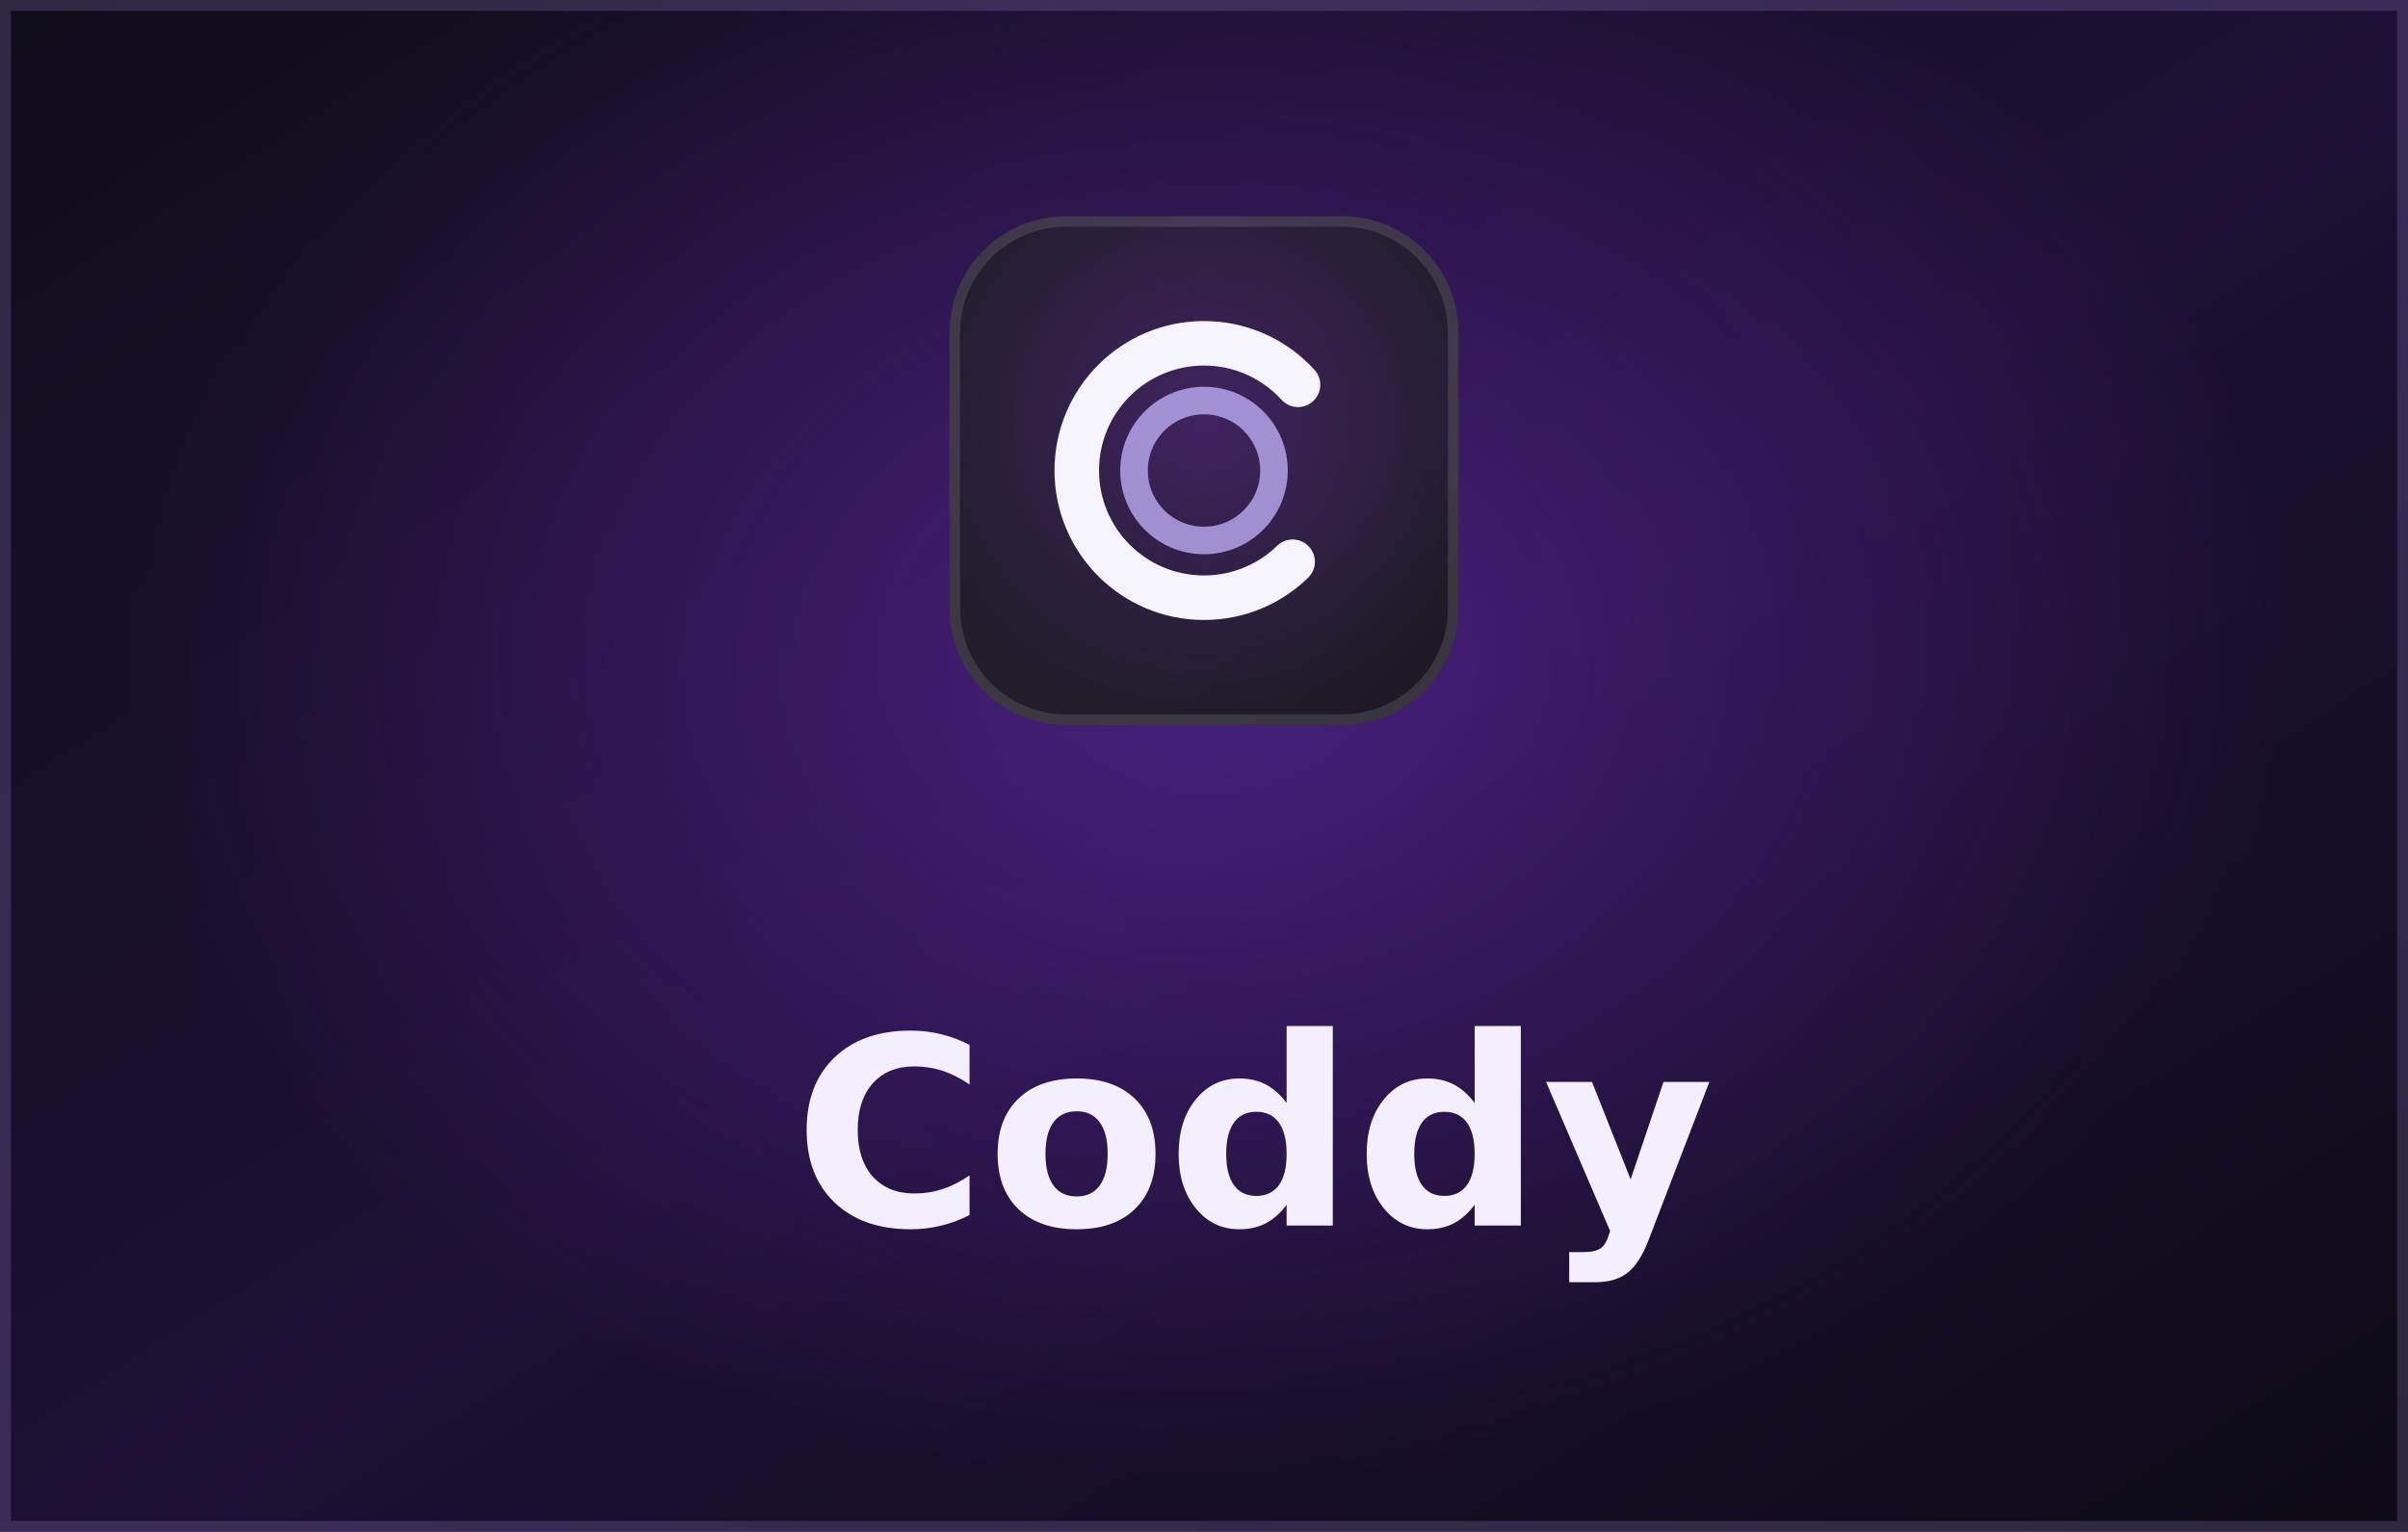
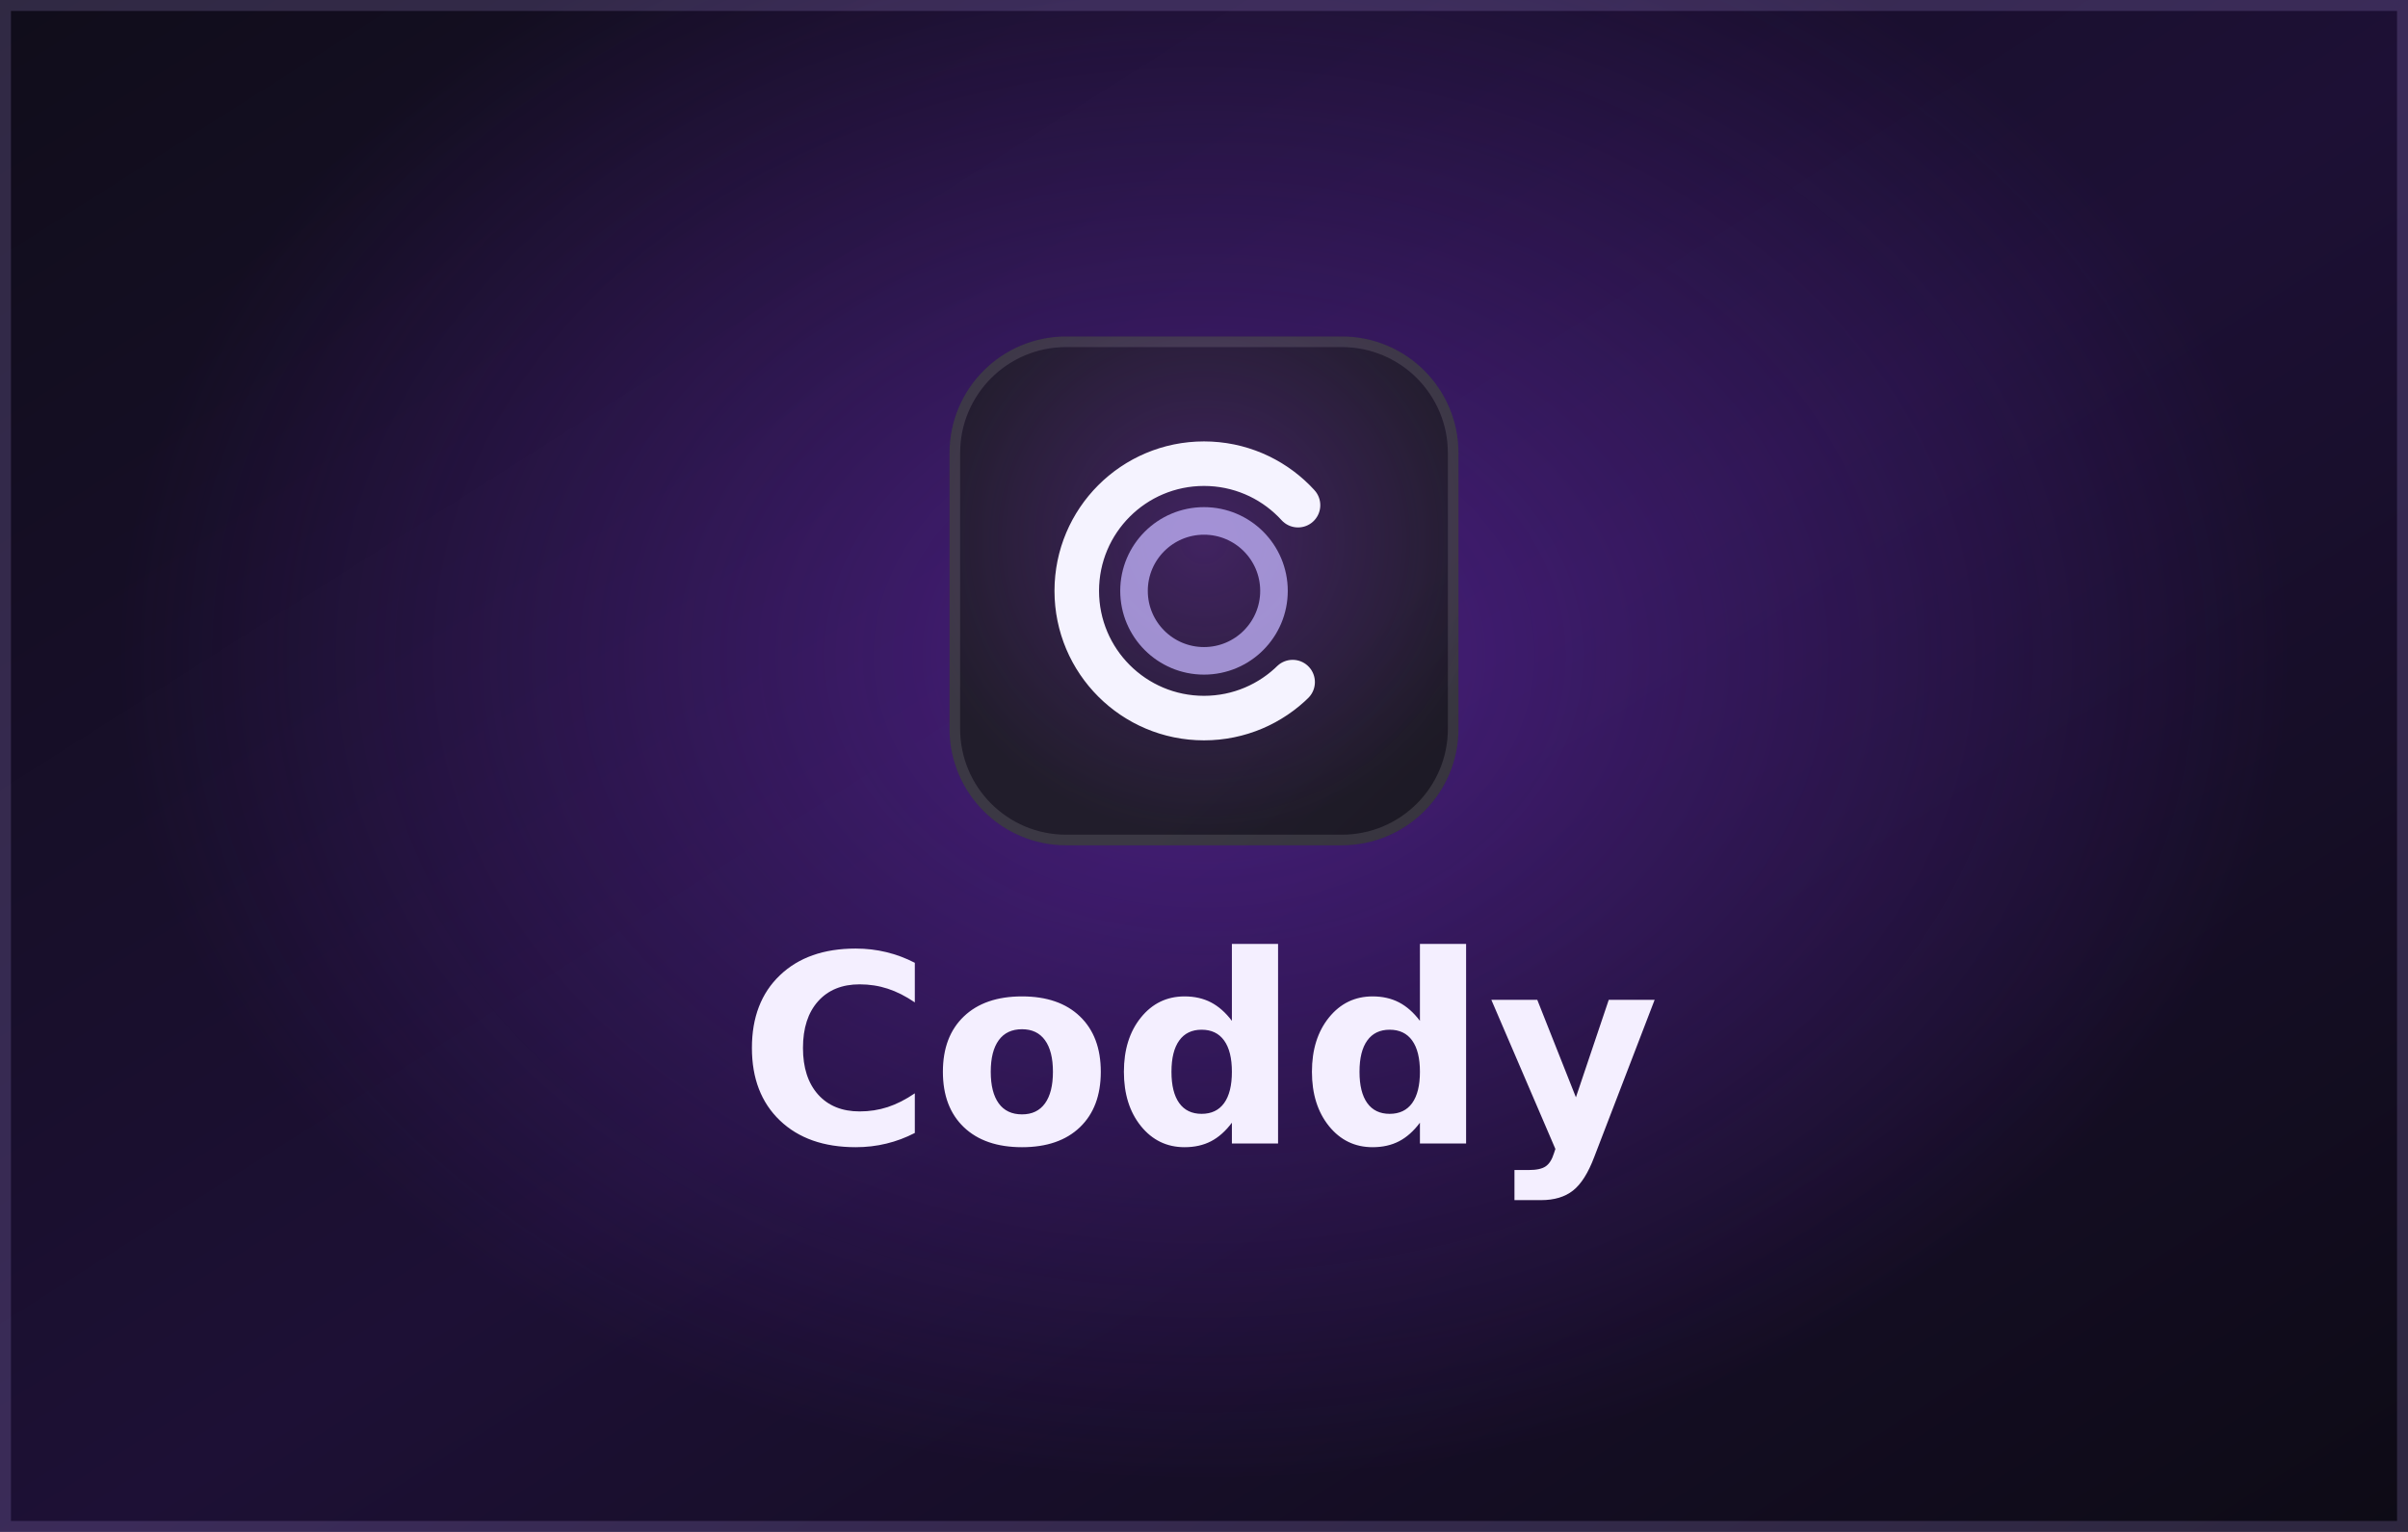
<svg xmlns="http://www.w3.org/2000/svg" width="440" height="280" viewBox="0 0 440 280" role="img" aria-label="Coddy for Browser promotional artwork">
  <defs>
    <linearGradient id="background" x1="0" y1="0" x2="1" y2="1">
      <stop stop-color="#100d1a" />
      <stop offset="0.52" stop-color="#1d1035" />
      <stop offset="1" stop-color="#0d0b15" />
    </linearGradient>
    <radialGradient id="ambient">
      <stop stop-color="#8735e8" stop-opacity=".42" />
      <stop offset="1" stop-color="#8735e8" stop-opacity="0" />
    </radialGradient>
  </defs>
  <rect width="440" height="280" fill="url(#background)" />
  <ellipse cx="220" cy="120" rx="200" ry="150" fill="url(#ambient)" />
-   <svg x="158" y="24" width="124" height="124" viewBox="0 0 64 64">
+   <svg x="158" y="46" width="124" height="124" viewBox="0 0 64 64">
    <defs>
      <linearGradient id="plate" x1="10" y1="8" x2="54" y2="54" gradientUnits="userSpaceOnUse">
        <stop offset="0" stop-color="#211d2b" />
        <stop offset="1" stop-color="#101014" />
      </linearGradient>
      <linearGradient id="stroke" x1="12" y1="12" x2="52" y2="52" gradientUnits="userSpaceOnUse">
        <stop offset="0" stop-color="#f5f3ff" />
        <stop offset="0.5" stop-color="#ddd6fe" />
        <stop offset="1" stop-color="#a78bfa" />
      </linearGradient>
      <linearGradient id="inner" x1="18" y1="18" x2="46" y2="46" gradientUnits="userSpaceOnUse">
        <stop offset="0" stop-color="#c4b5fd" stop-opacity="0.75" />
        <stop offset="1" stop-color="#9333ea" stop-opacity="0.6" />
      </linearGradient>
      <radialGradient id="glow" cx="50%" cy="40%" r="58%">
        <stop offset="0" stop-color="#9333ea" stop-opacity="0.28" />
        <stop offset="1" stop-color="#9333ea" stop-opacity="0" />
      </radialGradient>
    </defs>
    <g transform="translate(32 32)">
      <rect x="-24" y="-24" width="48" height="48" rx="11" fill="url(#plate)" />
      <rect x="-24" y="-24" width="48" height="48" rx="11" fill="url(#glow)" />
      <rect x="-23.5" y="-23.5" width="47" height="47" rx="10.5" fill="none" stroke="rgba(255,255,255,0.12)" stroke-width="1" />
      <g transform="rotate(90)">
        <circle r="12" fill="none" stroke="url(#stroke)" stroke-width="4.2" stroke-linecap="round" stroke-dasharray="56.93 18.47" stroke-dashoffset="9.25" />
        <circle r="6.6" fill="none" stroke="url(#inner)" stroke-width="2.6" />
      </g>
    </g>
  </svg>
-   <path aria-label="Coddy" fill="#f4efff" transform="translate(145 224) scale(1 -1)" d="M 32.160 1.920 Q 29.670 0.630 26.977 -0.022 Q 24.285 -0.682 21.352 -0.682 Q 12.607 -0.682 7.500 4.207 Q 2.393 9.098 2.393 17.460 Q 2.393 25.852 7.500 30.735 Q 12.607 35.625 21.352 35.625 Q 24.285 35.625 26.977 34.965 Q 29.670 34.312 32.160 33.023 L 32.160 25.785 Q 29.647 27.495 27.210 28.290 Q 24.773 29.085 22.080 29.085 Q 17.250 29.085 14.482 25.988 Q 11.723 22.898 11.723 17.460 Q 11.723 12.045 14.482 8.947 Q 17.250 5.857 22.080 5.857 Q 24.773 5.857 27.210 6.652 Q 29.647 7.455 32.160 9.165 L 32.160 1.920 Z M 51.749 20.880 Q 48.959 20.880 47.497 18.877 Q 46.034 16.875 46.034 13.102 Q 46.034 9.330 47.497 7.320 Q 48.959 5.317 51.749 5.317 Q 54.494 5.317 55.942 7.320 Q 57.397 9.330 57.397 13.102 Q 57.397 16.875 55.942 18.877 Q 54.494 20.880 51.749 20.880 Z M 51.749 26.880 Q 58.522 26.880 62.332 23.220 Q 66.142 19.567 66.142 13.102 Q 66.142 6.630 62.332 2.970 Q 58.522 -0.682 51.749 -0.682 Q 44.954 -0.682 41.122 2.970 Q 37.289 6.630 37.289 13.102 Q 37.289 19.567 41.122 23.220 Q 44.954 26.880 51.749 26.880 Z M 90.096 22.410 L 90.096 36.472 L 98.533 36.472 L 98.533 0.000 L 90.096 0.000 L 90.096 3.795 Q 88.363 1.478 86.271 0.397 Q 84.186 -0.682 81.448 -0.682 Q 76.596 -0.682 73.476 3.172 Q 70.363 7.035 70.363 13.102 Q 70.363 19.170 73.476 23.025 Q 76.596 26.880 81.448 26.880 Q 84.163 26.880 86.263 25.793 Q 88.363 24.705 90.096 22.410 Z M 84.561 5.415 Q 87.261 5.415 88.678 7.380 Q 90.096 9.352 90.096 13.102 Q 90.096 16.852 88.678 18.817 Q 87.261 20.790 84.561 20.790 Q 81.891 20.790 80.473 18.817 Q 79.056 16.852 79.056 13.102 Q 79.056 9.352 80.473 7.380 Q 81.891 5.415 84.561 5.415 Z M 124.455 22.410 L 124.455 36.472 L 132.892 36.472 L 132.892 0.000 L 124.455 0.000 L 124.455 3.795 Q 122.722 1.478 120.630 0.397 Q 118.545 -0.682 115.807 -0.682 Q 110.955 -0.682 107.835 3.172 Q 104.722 7.035 104.722 13.102 Q 104.722 19.170 107.835 23.025 Q 110.955 26.880 115.807 26.880 Q 118.522 26.880 120.623 25.793 Q 122.722 24.705 124.455 22.410 Z M 118.920 5.415 Q 121.620 5.415 123.037 7.380 Q 124.455 9.352 124.455 13.102 Q 124.455 16.852 123.037 18.817 Q 121.620 20.790 118.920 20.790 Q 116.250 20.790 114.832 18.817 Q 113.415 16.852 113.415 13.102 Q 113.415 9.352 114.832 7.380 Q 116.250 5.415 118.920 5.415 Z M 137.507 26.250 L 145.899 26.250 L 152.957 8.438 L 158.957 26.250 L 167.342 26.250 L 156.302 -2.482 Q 154.644 -6.870 152.424 -8.610 Q 150.212 -10.357 146.582 -10.357 L 141.729 -10.357 L 141.729 -4.853 L 144.354 -4.853 Q 146.484 -4.853 147.452 -4.170 Q 148.427 -3.495 148.967 -1.732 L 149.207 -1.005 L 137.507 26.250 Z" />
+   <path aria-label="Coddy" fill="#f4efff" transform="translate(135 209) scale(1 -1)" d="M 32.160 1.920 Q 29.670 0.630 26.977 -0.022 Q 24.285 -0.682 21.352 -0.682 Q 12.607 -0.682 7.500 4.207 Q 2.393 9.098 2.393 17.460 Q 2.393 25.852 7.500 30.735 Q 12.607 35.625 21.352 35.625 Q 24.285 35.625 26.977 34.965 Q 29.670 34.312 32.160 33.023 L 32.160 25.785 Q 29.647 27.495 27.210 28.290 Q 24.773 29.085 22.080 29.085 Q 17.250 29.085 14.482 25.988 Q 11.723 22.898 11.723 17.460 Q 11.723 12.045 14.482 8.947 Q 17.250 5.857 22.080 5.857 Q 24.773 5.857 27.210 6.652 Q 29.647 7.455 32.160 9.165 L 32.160 1.920 Z M 51.749 20.880 Q 48.959 20.880 47.497 18.877 Q 46.034 16.875 46.034 13.102 Q 46.034 9.330 47.497 7.320 Q 48.959 5.317 51.749 5.317 Q 54.494 5.317 55.942 7.320 Q 57.397 9.330 57.397 13.102 Q 57.397 16.875 55.942 18.877 Q 54.494 20.880 51.749 20.880 Z M 51.749 26.880 Q 58.522 26.880 62.332 23.220 Q 66.142 19.567 66.142 13.102 Q 66.142 6.630 62.332 2.970 Q 58.522 -0.682 51.749 -0.682 Q 44.954 -0.682 41.122 2.970 Q 37.289 6.630 37.289 13.102 Q 37.289 19.567 41.122 23.220 Q 44.954 26.880 51.749 26.880 Z M 90.096 22.410 L 90.096 36.472 L 98.533 36.472 L 98.533 0.000 L 90.096 0.000 L 90.096 3.795 Q 88.363 1.478 86.271 0.397 Q 84.186 -0.682 81.448 -0.682 Q 76.596 -0.682 73.476 3.172 Q 70.363 7.035 70.363 13.102 Q 70.363 19.170 73.476 23.025 Q 76.596 26.880 81.448 26.880 Q 84.163 26.880 86.263 25.793 Q 88.363 24.705 90.096 22.410 Z M 84.561 5.415 Q 87.261 5.415 88.678 7.380 Q 90.096 9.352 90.096 13.102 Q 90.096 16.852 88.678 18.817 Q 87.261 20.790 84.561 20.790 Q 81.891 20.790 80.473 18.817 Q 79.056 16.852 79.056 13.102 Q 79.056 9.352 80.473 7.380 Q 81.891 5.415 84.561 5.415 Z M 124.455 22.410 L 124.455 36.472 L 132.892 36.472 L 132.892 0.000 L 124.455 0.000 L 124.455 3.795 Q 122.722 1.478 120.630 0.397 Q 118.545 -0.682 115.807 -0.682 Q 110.955 -0.682 107.835 3.172 Q 104.722 7.035 104.722 13.102 Q 104.722 19.170 107.835 23.025 Q 110.955 26.880 115.807 26.880 Q 118.522 26.880 120.623 25.793 Q 122.722 24.705 124.455 22.410 Z M 118.920 5.415 Q 121.620 5.415 123.037 7.380 Q 124.455 9.352 124.455 13.102 Q 124.455 16.852 123.037 18.817 Q 121.620 20.790 118.920 20.790 Q 116.250 20.790 114.832 18.817 Q 113.415 16.852 113.415 13.102 Q 113.415 9.352 114.832 7.380 Q 116.250 5.415 118.920 5.415 Z M 137.507 26.250 L 145.899 26.250 L 152.957 8.438 L 158.957 26.250 L 167.342 26.250 L 156.302 -2.482 Q 154.644 -6.870 152.424 -8.610 Q 150.212 -10.357 146.582 -10.357 L 141.729 -10.357 L 141.729 -4.853 L 144.354 -4.853 Q 146.484 -4.853 147.452 -4.170 Q 148.427 -3.495 148.967 -1.732 L 149.207 -1.005 L 137.507 26.250 Z" />
  <rect x="1" y="1" width="438" height="278" fill="none" stroke="#bca2f5" stroke-opacity=".19" stroke-width="2" />
</svg>
